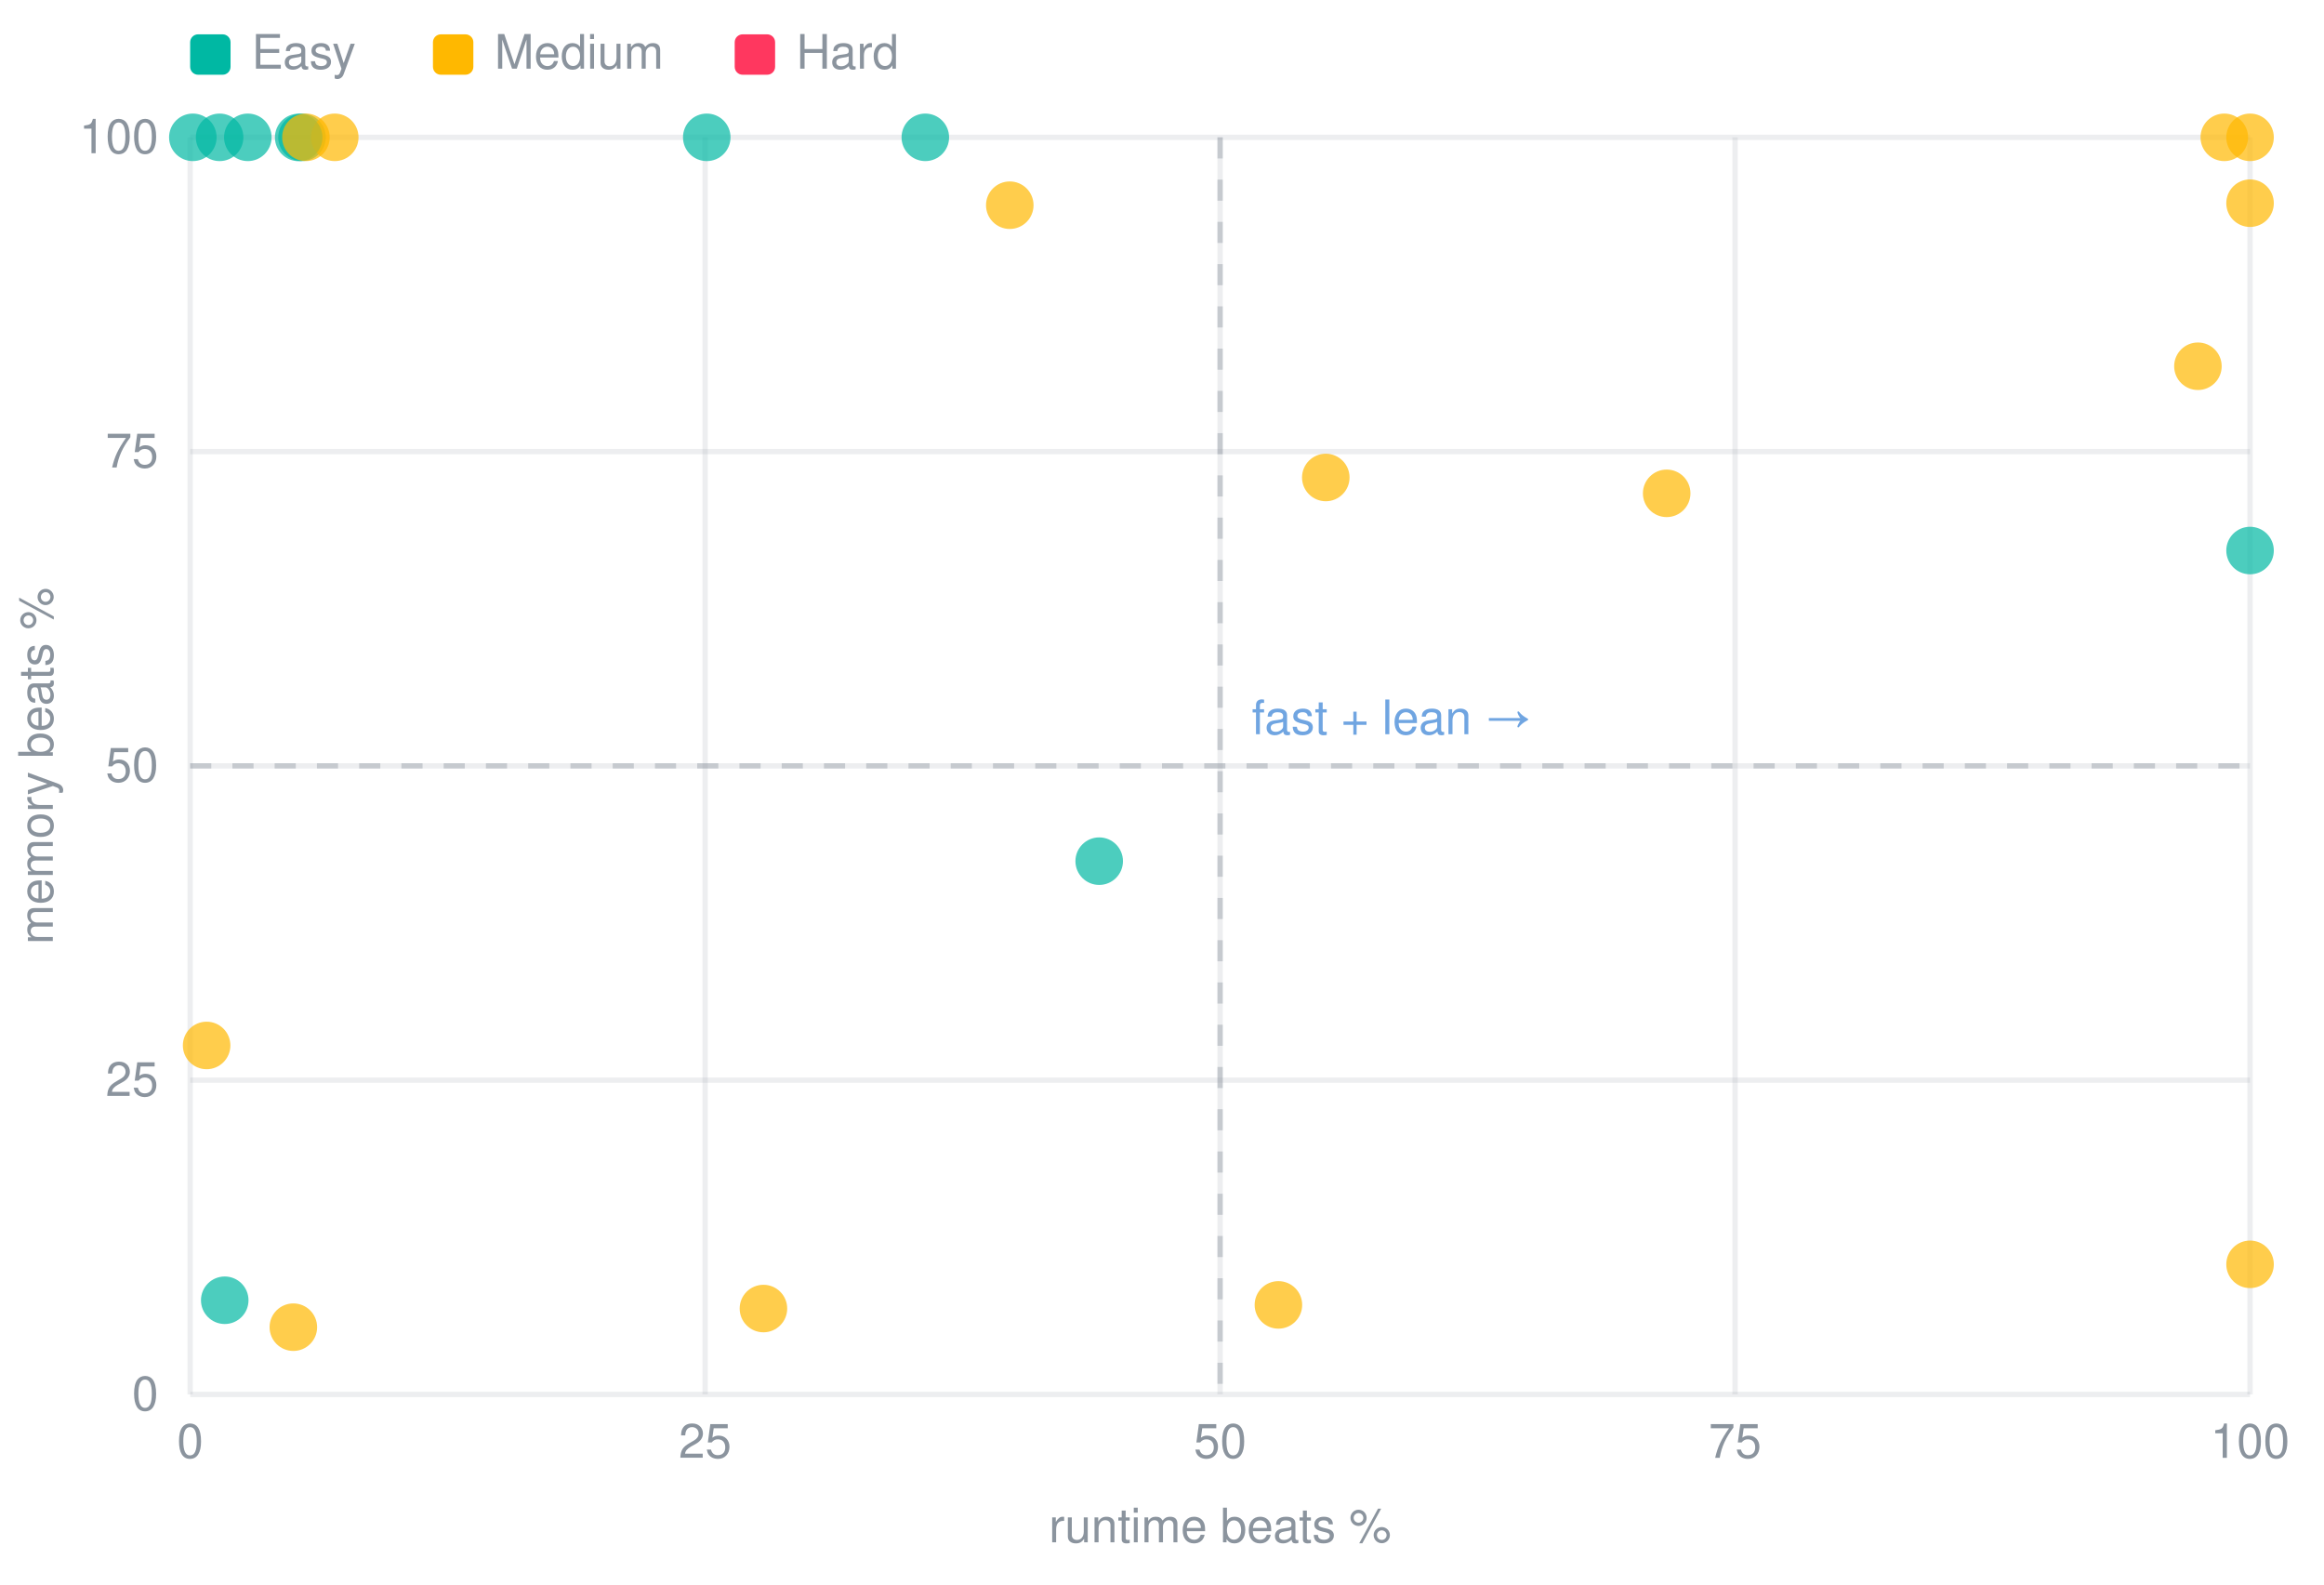
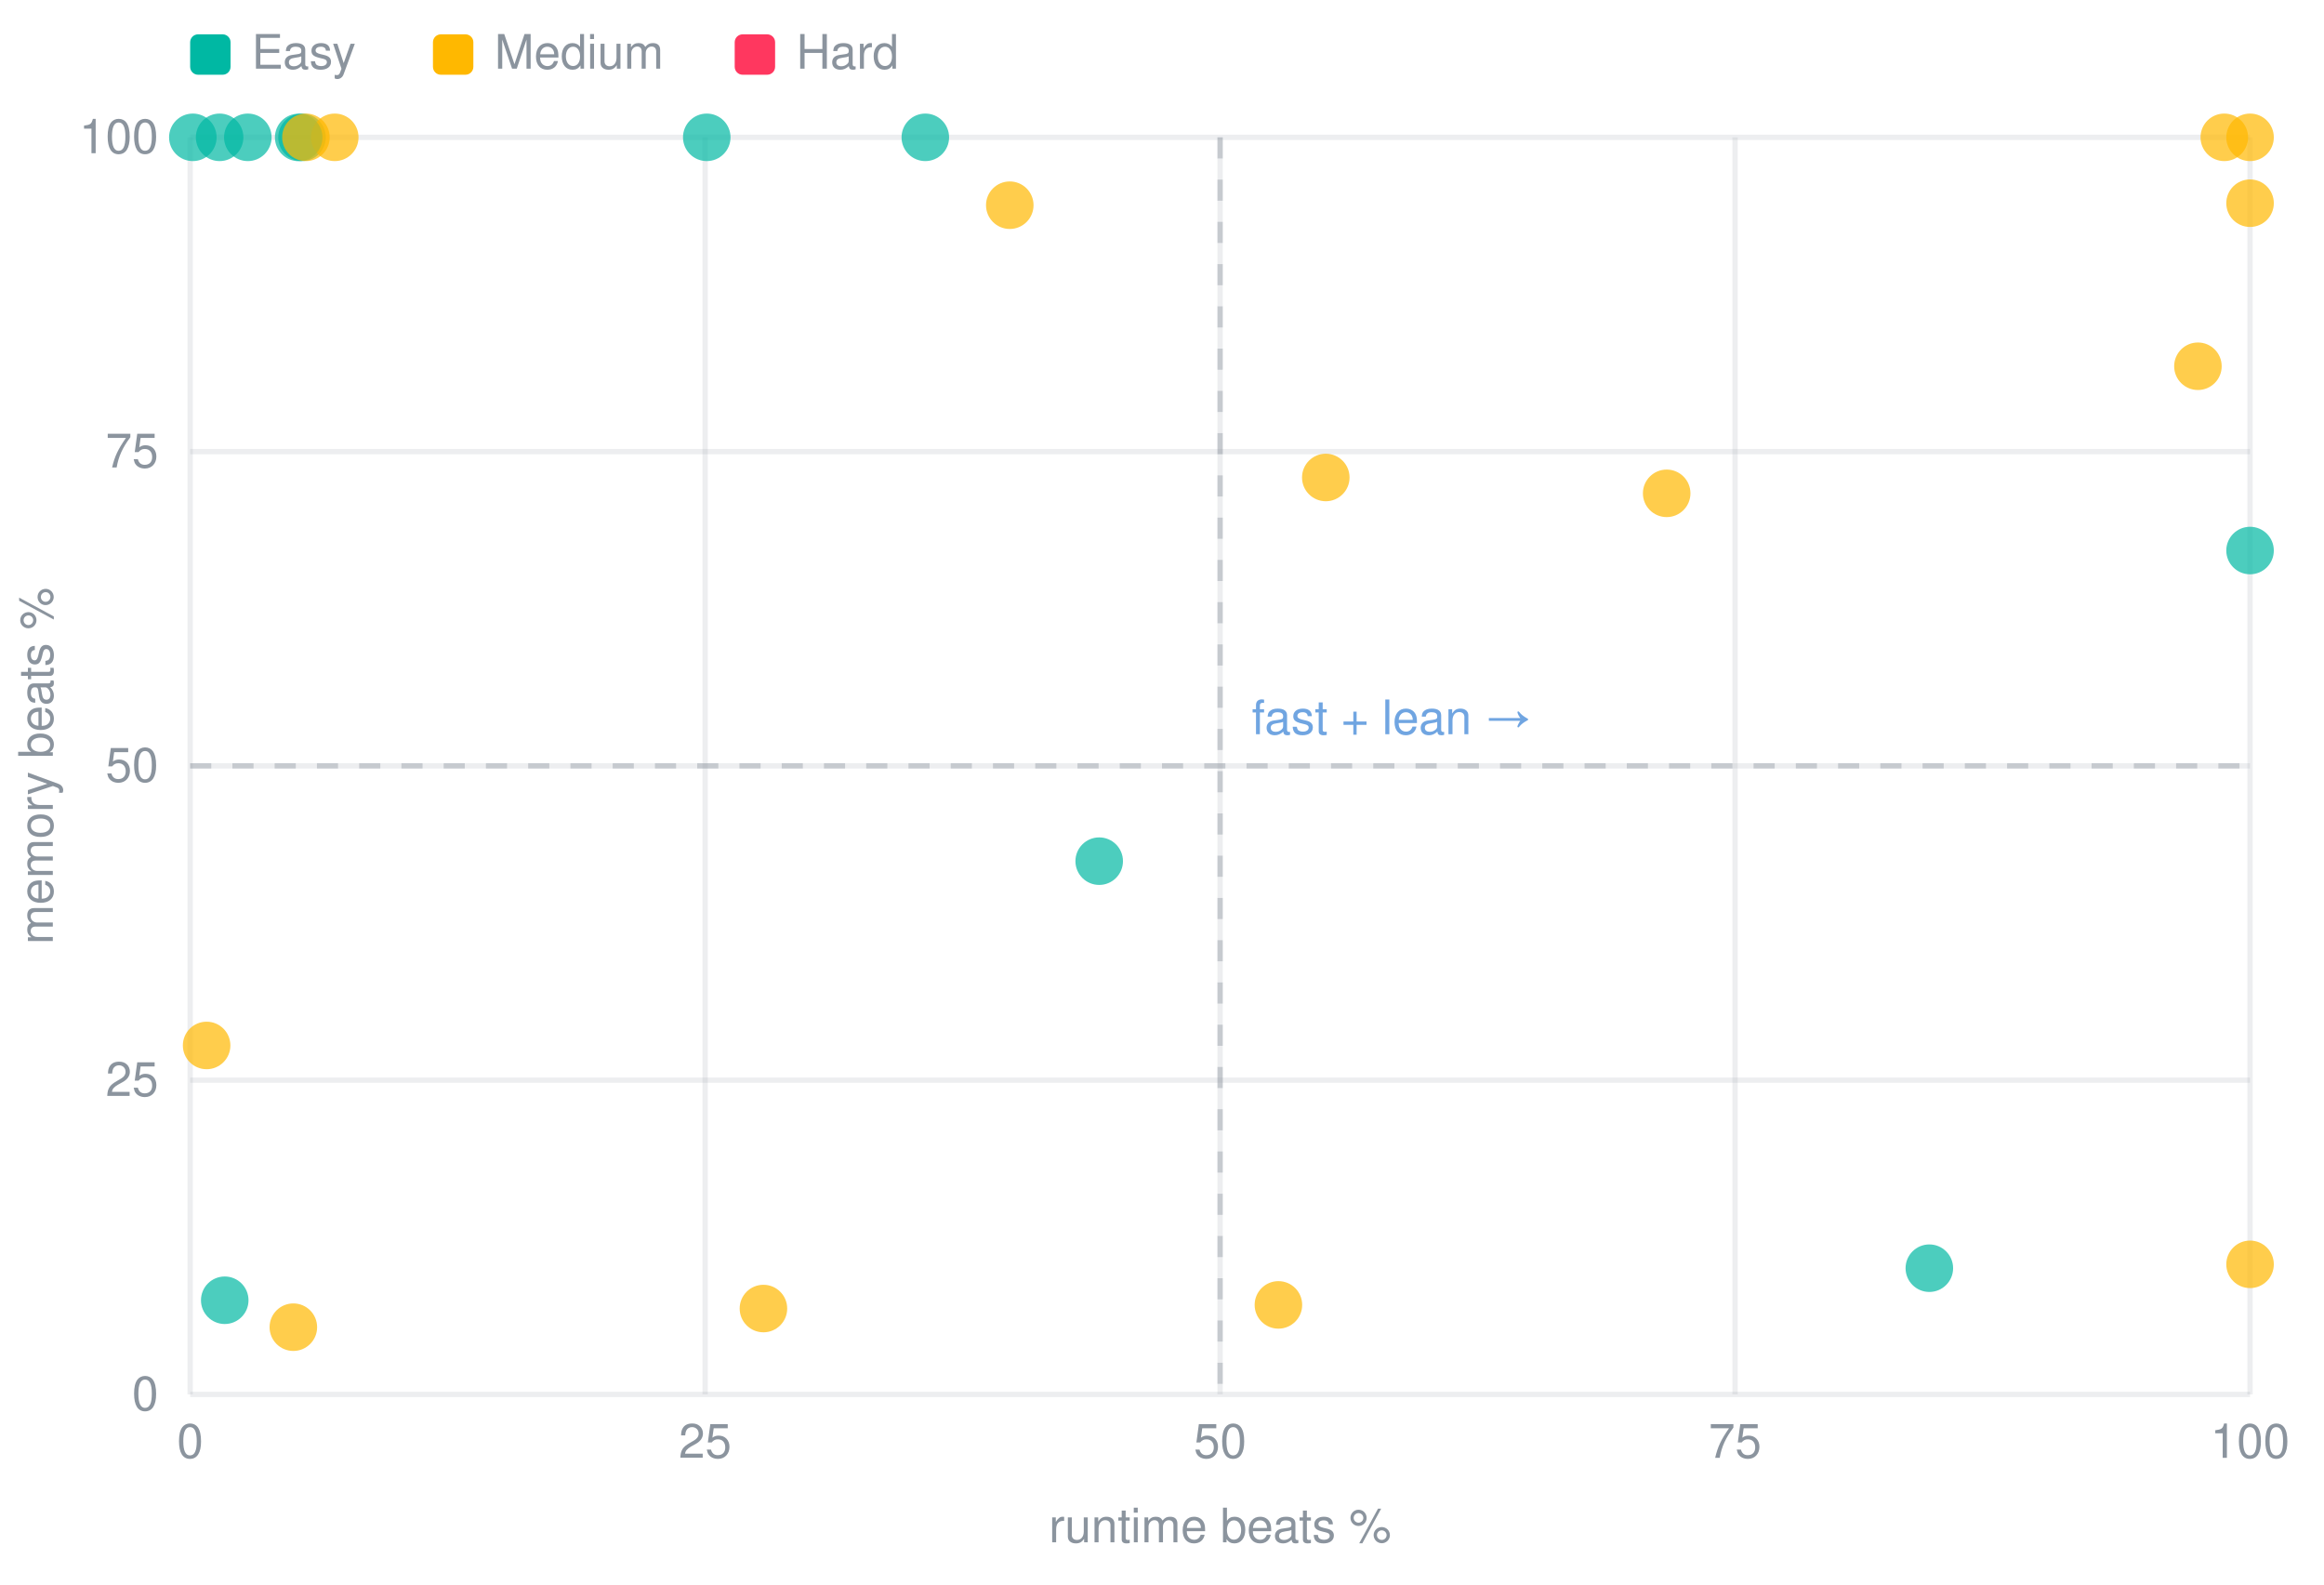
<svg xmlns="http://www.w3.org/2000/svg" viewBox="0 0 440 300" width="440" height="300" role="img" font-family="system-ui, -apple-system, Segoe UI, Helvetica, Arial, sans-serif">
  <line x1="36" y1="26" x2="36" y2="264" stroke="#8b949e" stroke-width="1" opacity="0.16" />
  <line x1="36" y1="264" x2="426" y2="264" stroke="#8b949e" stroke-width="1" opacity="0.16" />
  <text x="36" y="276" font-size="9" fill="#8b949e" text-anchor="middle" font-weight="normal" opacity="1">0</text>
  <text x="30" y="267" font-size="9" fill="#8b949e" text-anchor="end" font-weight="normal" opacity="1">0</text>
  <line x1="133.5" y1="26" x2="133.5" y2="264" stroke="#8b949e" stroke-width="1" opacity="0.16" />
  <line x1="36" y1="204.5" x2="426" y2="204.5" stroke="#8b949e" stroke-width="1" opacity="0.16" />
  <text x="133.5" y="276" font-size="9" fill="#8b949e" text-anchor="middle" font-weight="normal" opacity="1">25</text>
  <text x="30" y="207.5" font-size="9" fill="#8b949e" text-anchor="end" font-weight="normal" opacity="1">25</text>
  <line x1="231" y1="26" x2="231" y2="264" stroke="#8b949e" stroke-width="1" opacity="0.16" />
  <line x1="36" y1="145" x2="426" y2="145" stroke="#8b949e" stroke-width="1" opacity="0.16" />
  <text x="231" y="276" font-size="9" fill="#8b949e" text-anchor="middle" font-weight="normal" opacity="1">50</text>
  <text x="30" y="148" font-size="9" fill="#8b949e" text-anchor="end" font-weight="normal" opacity="1">50</text>
  <line x1="328.5" y1="26" x2="328.5" y2="264" stroke="#8b949e" stroke-width="1" opacity="0.16" />
  <line x1="36" y1="85.5" x2="426" y2="85.5" stroke="#8b949e" stroke-width="1" opacity="0.16" />
  <text x="328.5" y="276" font-size="9" fill="#8b949e" text-anchor="middle" font-weight="normal" opacity="1">75</text>
  <text x="30" y="88.5" font-size="9" fill="#8b949e" text-anchor="end" font-weight="normal" opacity="1">75</text>
  <line x1="426" y1="26" x2="426" y2="264" stroke="#8b949e" stroke-width="1" opacity="0.16" />
  <line x1="36" y1="26" x2="426" y2="26" stroke="#8b949e" stroke-width="1" opacity="0.16" />
  <text x="426" y="276" font-size="9" fill="#8b949e" text-anchor="middle" font-weight="normal" opacity="1">100</text>
  <text x="30" y="29" font-size="9" fill="#8b949e" text-anchor="end" font-weight="normal" opacity="1">100</text>
  <line x1="231" y1="26" x2="231" y2="264" stroke="#8b949e" stroke-width="1" opacity="0.4" stroke-dasharray="4 4" />
  <line x1="36" y1="145" x2="426" y2="145" stroke="#8b949e" stroke-width="1" opacity="0.4" stroke-dasharray="4 4" />
  <text x="237" y="139" font-size="9" fill="#4c8eda" text-anchor="start" font-weight="normal" opacity="0.8">fast + lean →</text>
  <circle cx="175.19" cy="26" r="4.5" fill="#00b8a3" opacity="0.7" />
  <circle cx="55.54" cy="251.27" r="4.5" fill="#ffb800" opacity="0.7" />
  <circle cx="39.12" cy="197.93" r="4.5" fill="#ffb800" opacity="0.7" />
  <circle cx="208.11" cy="163.04" r="4.5" fill="#00b8a3" opacity="0.7" />
  <circle cx="36.51" cy="26" r="4.5" fill="#00b8a3" opacity="0.7" />
  <circle cx="426" cy="38.47" r="4.5" fill="#ffb800" opacity="0.7" />
  <circle cx="426" cy="239.37" r="4.5" fill="#ffb800" opacity="0.7" />
  <circle cx="315.55" cy="93.4" r="4.5" fill="#ffb800" opacity="0.7" />
  <circle cx="144.54" cy="247.74" r="4.5" fill="#ffb800" opacity="0.7" />
  <circle cx="416.13" cy="69.34" r="4.5" fill="#ffb800" opacity="0.7" />
  <circle cx="41.58" cy="26" r="4.5" fill="#00b8a3" opacity="0.7" />
  <circle cx="242.04" cy="247.05" r="4.5" fill="#ffb800" opacity="0.7" />
  <circle cx="57.18" cy="26" r="4.5" fill="#00b8a3" opacity="0.7" />
  <circle cx="251.01" cy="90.4" r="4.5" fill="#ffb800" opacity="0.7" />
  <circle cx="63.38" cy="26" r="4.5" fill="#ffb800" opacity="0.7" />
  <circle cx="133.81" cy="26" r="4.5" fill="#00b8a3" opacity="0.7" />
+   <circle cx="365.28" cy="240.1" r="4.5" fill="#00b8a3" opacity="0.7" />
  <circle cx="42.55" cy="246.17" r="4.5" fill="#00b8a3" opacity="0.7" />
  <circle cx="56.55" cy="26.02" r="4.5" fill="#00b8a3" opacity="0.7" />
  <circle cx="57.92" cy="26" r="4.5" fill="#ffb800" opacity="0.7" />
  <circle cx="191.18" cy="38.85" r="4.5" fill="#ffb800" opacity="0.7" />
  <circle cx="426" cy="26" r="4.5" fill="#ffb800" opacity="0.7" />
  <circle cx="46.92" cy="26" r="4.5" fill="#00b8a3" opacity="0.7" />
  <circle cx="426" cy="104.23" r="4.5" fill="#00b8a3" opacity="0.7" />
  <circle cx="421.12" cy="26" r="4.5" fill="#ffb800" opacity="0.7" />
  <text x="231" y="292" font-size="9" fill="#8b949e" text-anchor="middle" font-weight="normal" opacity="1">runtime beats %</text>
  <g transform="translate(10 145) rotate(-90)">
    <text x="0" y="0" font-size="9" fill="#8b949e" text-anchor="middle" font-weight="normal" opacity="1">memory beats %</text>
  </g>
  <rect x="36" y="6.5" width="7.65" height="7.65" rx="1.5" fill="#00b8a3" opacity="1" />
  <text x="47.65" y="13" font-size="9" fill="#8b949e" text-anchor="start" font-weight="normal" opacity="1">Easy</text>
  <rect x="81.97" y="6.5" width="7.65" height="7.65" rx="1.5" fill="#ffb800" opacity="1" />
  <text x="93.62" y="13" font-size="9" fill="#8b949e" text-anchor="start" font-weight="normal" opacity="1">Medium</text>
  <rect x="139.1" y="6.5" width="7.65" height="7.65" rx="1.5" fill="#ff375f" opacity="1" />
  <text x="150.75" y="13" font-size="9" fill="#8b949e" text-anchor="start" font-weight="normal" opacity="1">Hard</text>
</svg>
